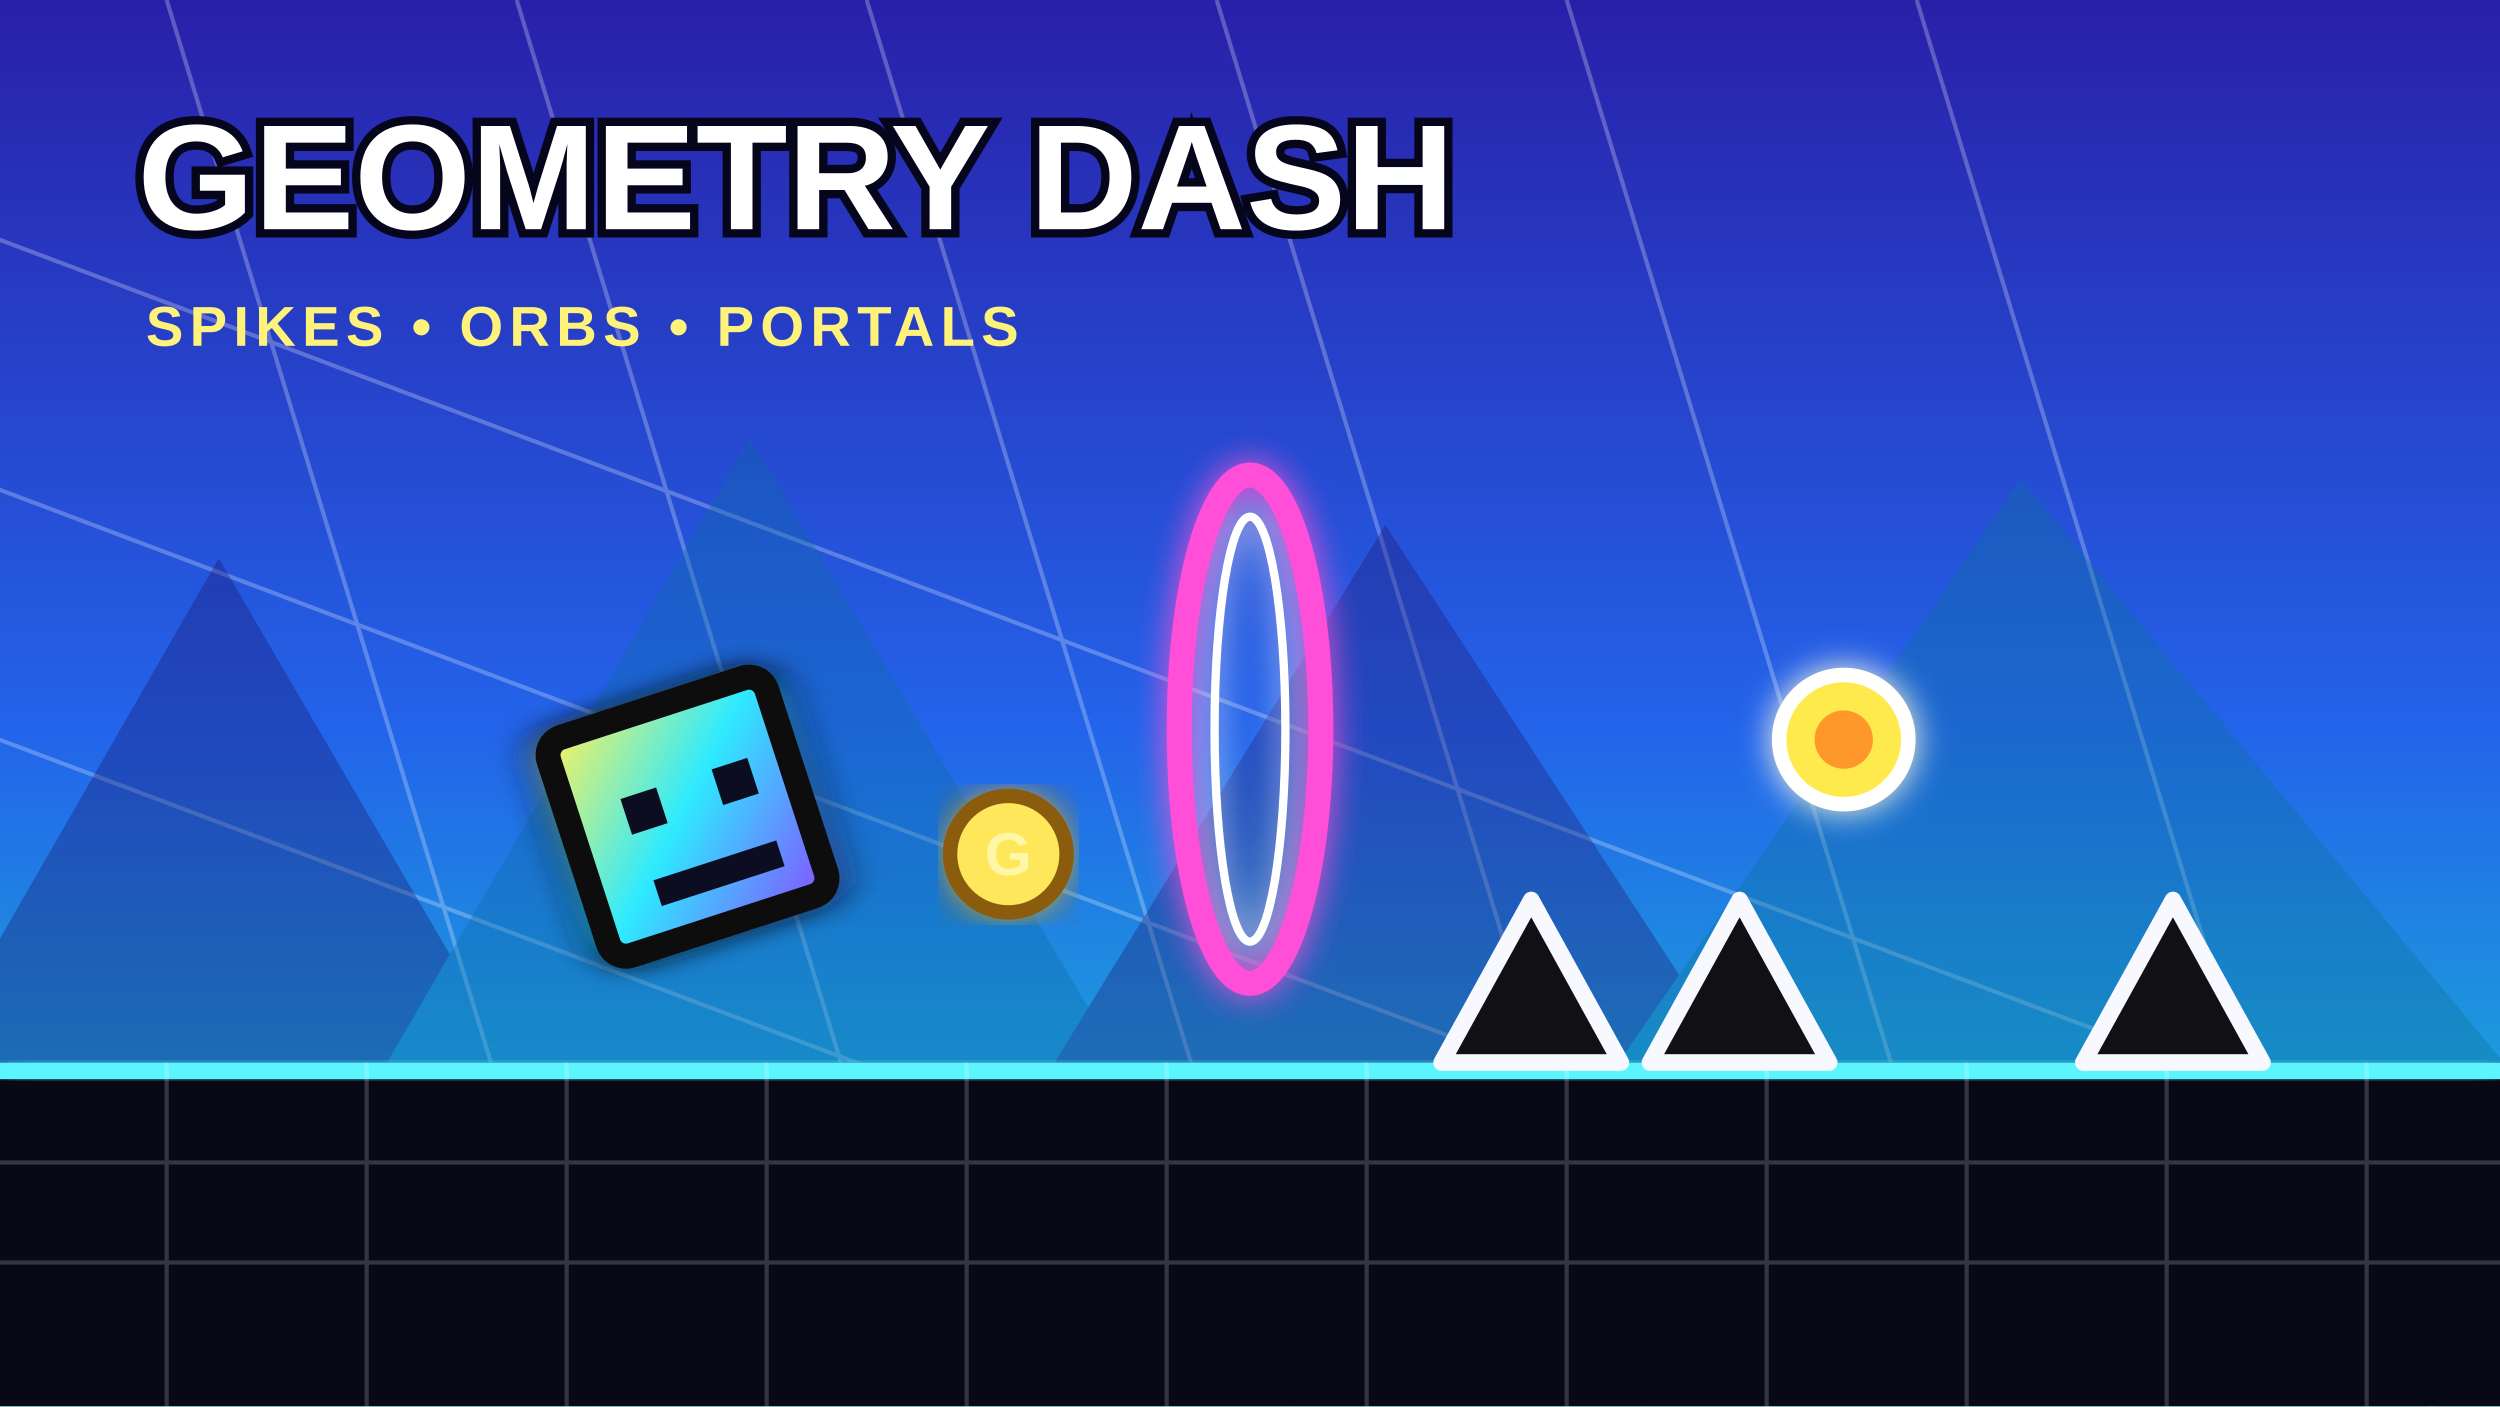
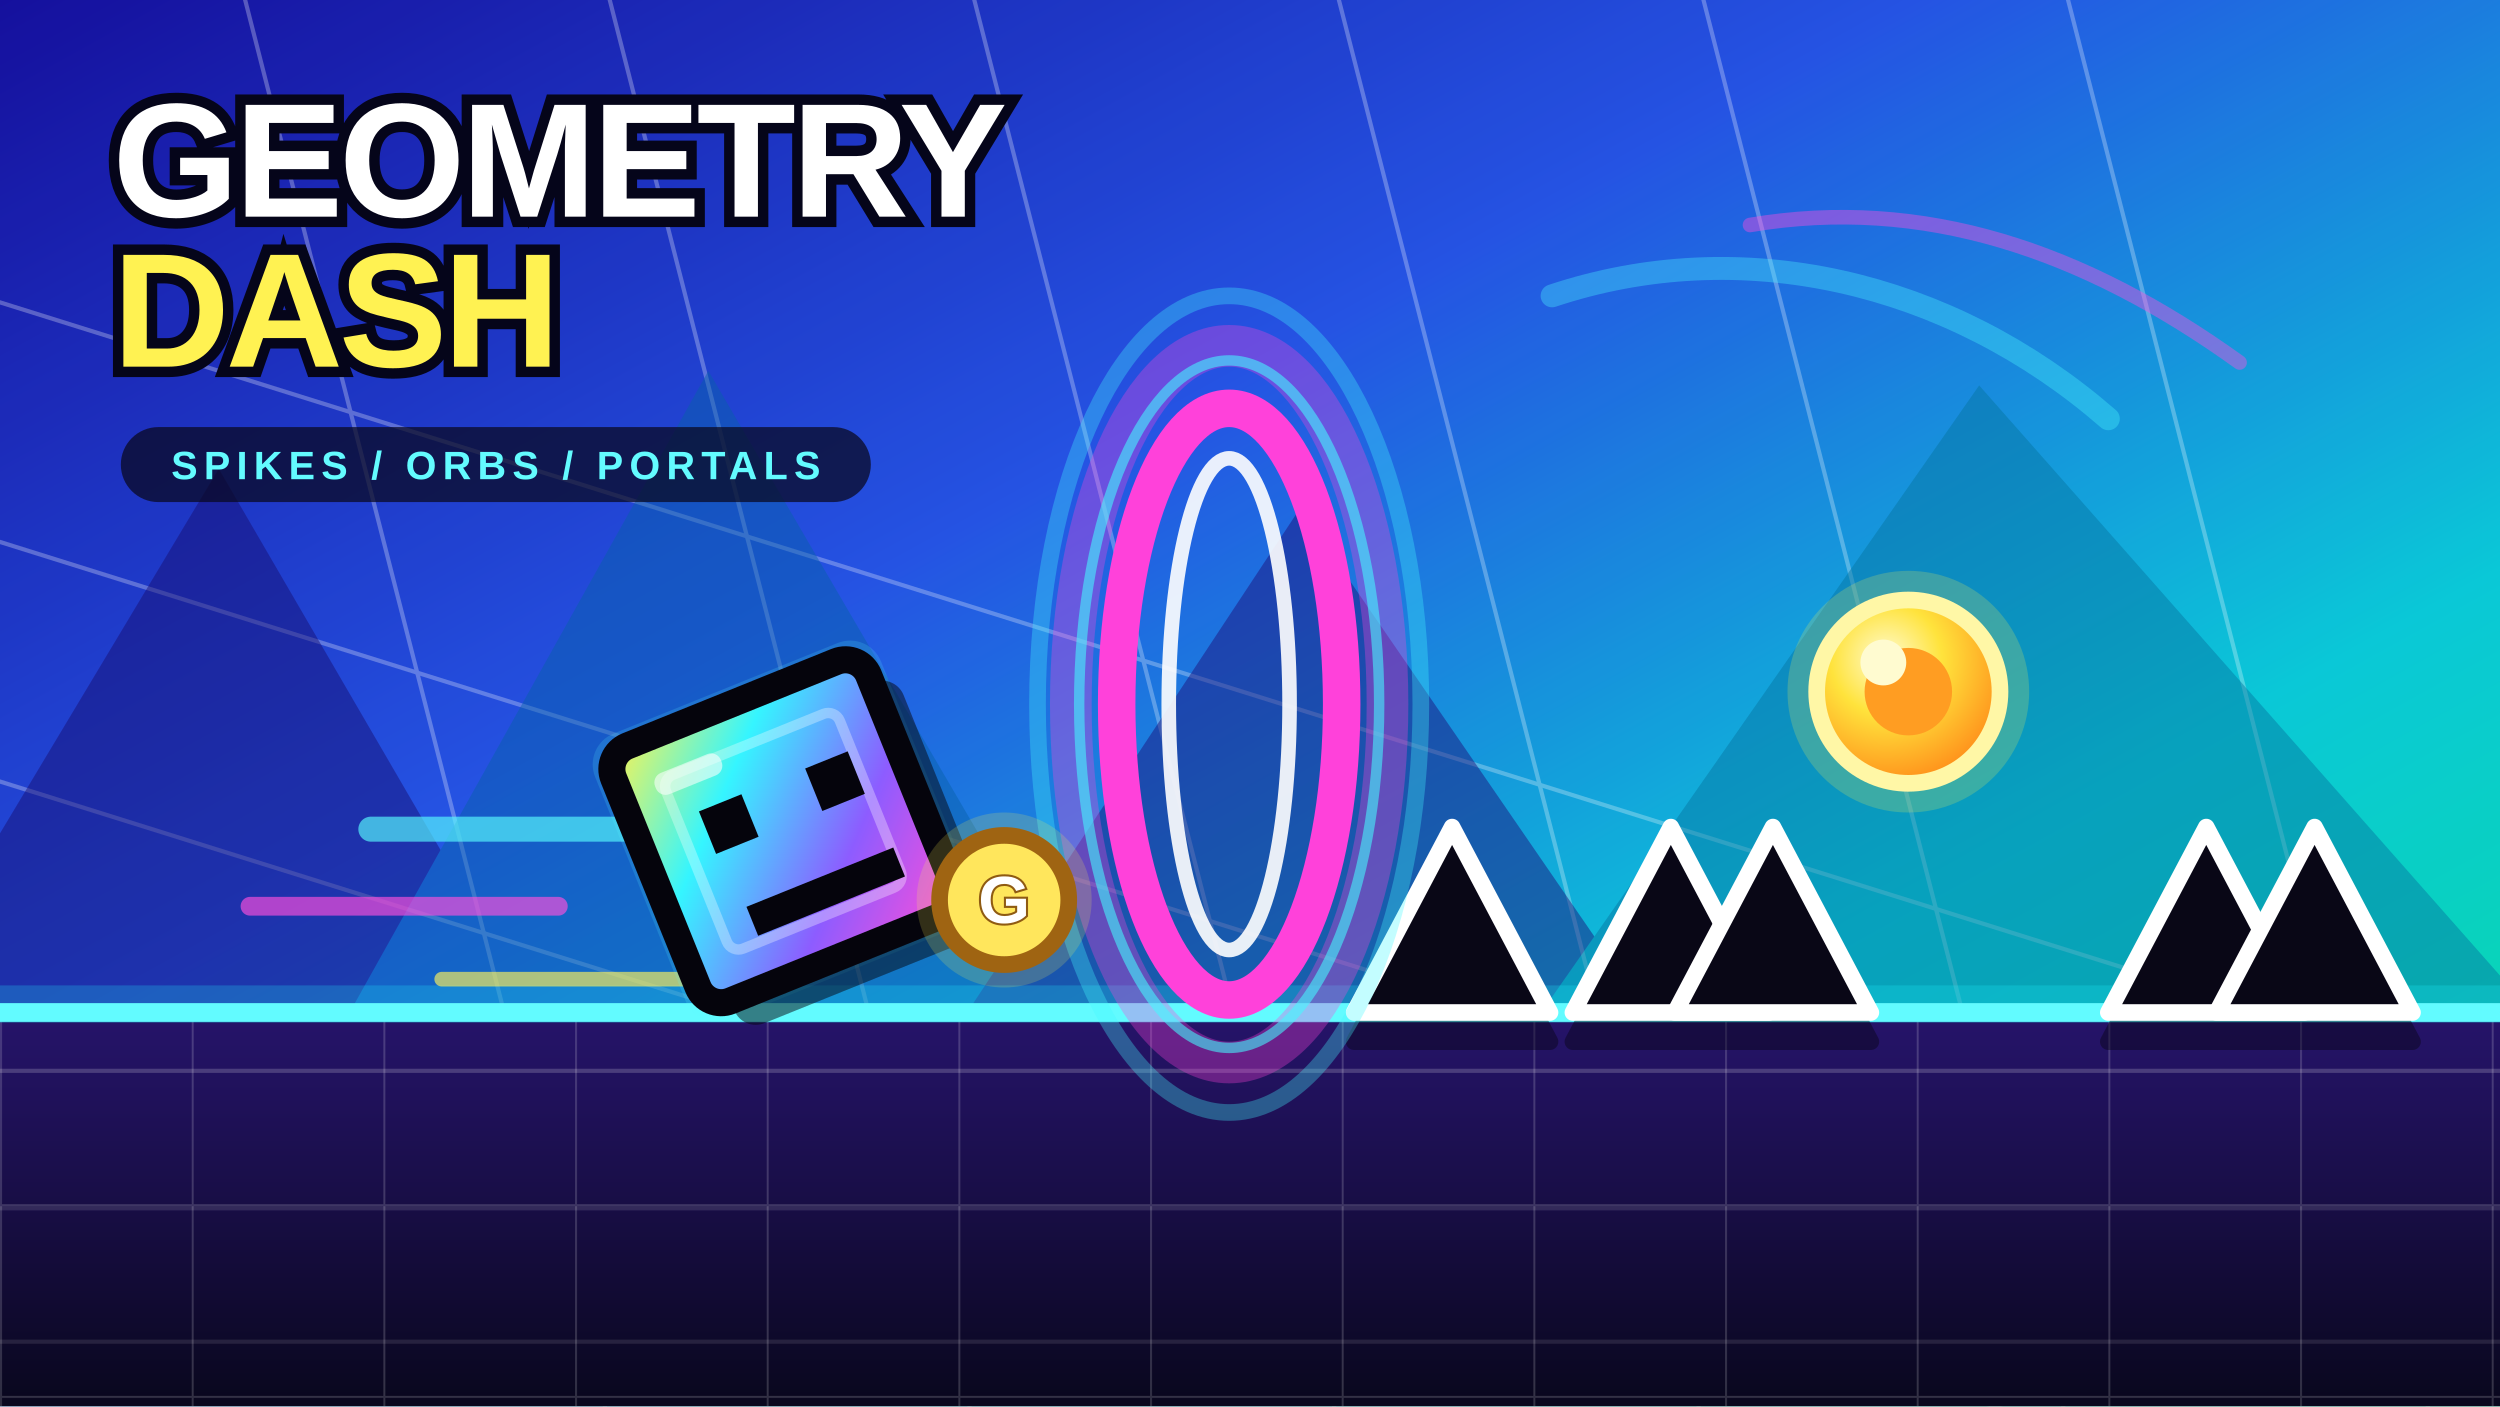
<svg xmlns="http://www.w3.org/2000/svg" viewBox="0 0 1200 675" role="img" aria-labelledby="title desc">
  <defs>
-     <linearGradient id="sky" x1="0" x2="0" y1="0" y2="1">
-       <stop offset="0" stop-color="#2920a9" />
-       <stop offset=".52" stop-color="#2364ea" />
-       <stop offset="1" stop-color="#16d2ce" />
+     <linearGradient id="sky" x1="0" x2="1" y1="0" y2="1">
+       <stop offset="0" stop-color="#1710a8" />
+       <stop offset=".38" stop-color="#2859f4" />
+       <stop offset=".7" stop-color="#0bd8e7" />
+       <stop offset="1" stop-color="#09f2a7" />
+     </linearGradient>
+     <linearGradient id="floor" x1="0" x2="0" y1="0" y2="1">
+       <stop offset="0" stop-color="#26146b" />
+       <stop offset="1" stop-color="#09071d" />
    </linearGradient>
    <linearGradient id="cube" x1="0" x2="1" y1="0" y2="1">
-       <stop offset="0" stop-color="#fff25a" />
-       <stop offset=".48" stop-color="#2eeaff" />
-       <stop offset="1" stop-color="#8651ff" />
+       <stop offset="0" stop-color="#fff34d" />
+       <stop offset=".32" stop-color="#35f5ff" />
+       <stop offset=".68" stop-color="#8d5cff" />
+       <stop offset="1" stop-color="#ff4ed8" />
    </linearGradient>
-     <filter id="glow">
-       <feGaussianBlur stdDeviation="8" result="blur" />
-       <feMerge>
-         <feMergeNode in="blur" />
-         <feMergeNode in="SourceGraphic" />
-       </feMerge>
-     </filter>
+     <radialGradient id="orb" cx=".38" cy=".32" r=".72">
+       <stop offset="0" stop-color="#fffbd0" />
+       <stop offset=".42" stop-color="#ffe33c" />
+       <stop offset="1" stop-color="#ff8a18" />
+     </radialGradient>
+     <pattern id="tileGrid" width="92" height="92" patternUnits="userSpaceOnUse">
+       <path d="M92 0H0V92" fill="none" stroke="#ffffff" stroke-width="2" opacity=".16" />
+     </pattern>
  </defs>
  <rect width="1200" height="675" fill="url(#sky)" />
-   <g opacity=".26" fill="none" stroke="#fff" stroke-width="2">
-     <path d="M-80 85 1260 590M-80 205 1260 710M-80 325 1260 830" />
-     <path d="M80 0 286 675M248 0 454 675M416 0 622 675M584 0 790 675M752 0 958 675M920 0 1126 675" />
+   <path d="M0 0H1200V675H0Z" fill="#06091b" opacity=".08" />
+   <g opacity=".28" stroke="#ffffff" stroke-width="2">
+     <path d="M-160 95 1340 565" />
+     <path d="M-160 210 1340 680" />
+     <path d="M-160 325 1340 795" />
+     <path d="M110 -30 298 705" />
+     <path d="M285 -30 473 705" />
+     <path d="M460 -30 648 705" />
+     <path d="M635 -30 823 705" />
+     <path d="M810 -30 998 705" />
+     <path d="M985 -30 1173 705" />
  </g>
-   <g opacity=".34">
-     <path d="M-40 520 105 268 252 520Z" fill="#191268" />
-     <path d="M180 520 360 210 544 520Z" fill="#0c6aa3" />
-     <path d="M500 520 665 252 840 520Z" fill="#20146d" />
-     <path d="M770 520 970 230 1210 520Z" fill="#0d6f99" />
+   <g opacity=".46">
+     <path d="M-60 500 105 225 265 500Z" fill="#160b6e" />
+     <path d="M160 500 340 178 528 500Z" fill="#075fa8" />
+     <path d="M455 500 624 244 800 500Z" fill="#1d0b76" />
+     <path d="M730 500 950 185 1228 500Z" fill="#04739f" />
+   </g>
+   <g opacity=".8">
+     <path d="M745 142C835 112 935 134 1012 201" fill="none" stroke="#4bfbff" stroke-width="11" stroke-linecap="round" opacity=".42" />
+     <path d="M840 108C923 94 1000 120 1075 174" fill="none" stroke="#ff4bdf" stroke-width="7" stroke-linecap="round" opacity=".52" />
+   </g>
+   <g transform="translate(0 486)">
+     <path d="M0 0H1200V189H0Z" fill="url(#floor)" />
+     <rect width="1200" height="189" fill="url(#tileGrid)" />
+     <path d="M0 -4H1200" stroke="#22f7ff" stroke-width="18" opacity=".22" />
+     <path d="M0 0H1200" stroke="#62fbff" stroke-width="9" />
+     <path d="M0 28H1200" stroke="#ffffff" stroke-width="2" opacity=".18" />
+     <path d="M0 94H1200" stroke="#ffffff" stroke-width="2" opacity=".12" />
+     <path d="M0 158H1200" stroke="#ffffff" stroke-width="2" opacity=".1" />
+   </g>
+   <g stroke="#05020e" stroke-width="8" stroke-linejoin="round" opacity=".42" transform="translate(0 14)">
+     <path d="M650 486 697 397 744 486Z" fill="#05020e" />
+     <path d="M755 486 802 397 849 486Z" fill="#05020e" />
+     <path d="M804 486 851 397 898 486Z" fill="#05020e" />
+     <path d="M1012 486 1059 397 1106 486Z" fill="#05020e" />
+     <path d="M1064 486 1111 397 1158 486Z" fill="#05020e" />
+   </g>
+   <g stroke="#ffffff" stroke-width="8" stroke-linejoin="round">
+     <path d="M650 486 697 397 744 486Z" fill="#090716" />
+     <path d="M755 486 802 397 849 486Z" fill="#090716" />
+     <path d="M804 486 851 397 898 486Z" fill="#090716" />
+     <path d="M1012 486 1059 397 1106 486Z" fill="#090716" />
+     <path d="M1064 486 1111 397 1158 486Z" fill="#090716" />
+   </g>
+   <g opacity=".32">
+     <ellipse cx="590" cy="338" rx="76" ry="172" fill="none" stroke="#ff41da" stroke-width="20" />
+     <ellipse cx="590" cy="338" rx="92" ry="196" fill="none" stroke="#43f8ff" stroke-width="8" />
  </g>
  <g>
-     <rect x="0" y="510" width="1200" height="165" fill="#080817" />
-     <rect x="0" y="510" width="1200" height="8" fill="#5cf4ff" filter="url(#glow)" />
-     <g opacity=".18" stroke="#fff" stroke-width="2">
-       <path d="M0 558H1200M0 606H1200M80 510V675M176 510V675M272 510V675M368 510V675M464 510V675M560 510V675M656 510V675M752 510V675M848 510V675M944 510V675M1040 510V675M1136 510V675" />
-     </g>
+     <ellipse cx="590" cy="338" rx="54" ry="142" fill="none" stroke="#ff41da" stroke-width="18" />
+     <ellipse cx="590" cy="338" rx="29" ry="118" fill="none" stroke="#ffffff" stroke-width="7" opacity=".9" />
+     <ellipse cx="590" cy="338" rx="72" ry="165" fill="none" stroke="#43f8ff" stroke-width="5" opacity=".58" />
  </g>
-   <g stroke="#f8f8ff" stroke-width="8" stroke-linejoin="round">
-     <path d="M692 510 735 432 778 510Z" fill="#111015" />
-     <path d="M792 510 835 432 878 510Z" fill="#111015" />
-     <path d="M1000 510 1043 432 1086 510Z" fill="#111015" />
+   <g>
+     <circle cx="916" cy="332" r="58" fill="#fff348" opacity=".2" />
+     <circle cx="916" cy="332" r="44" fill="url(#orb)" stroke="#fff7a6" stroke-width="8" />
+     <circle cx="916" cy="332" r="21" fill="#ff9d22" />
+     <circle cx="904" cy="318" r="11" fill="#fffbd0" />
  </g>
-   <g filter="url(#glow)">
-     <ellipse cx="600" cy="350" rx="34" ry="122" fill="none" stroke="#ff50d8" stroke-width="12" />
-     <ellipse cx="600" cy="350" rx="17" ry="102" fill="none" stroke="#fff" stroke-width="4" />
-     <circle cx="885" cy="355" r="31" fill="#ffea4d" stroke="#fff" stroke-width="7" />
-     <circle cx="885" cy="355" r="14" fill="#ff982c" />
+   <g opacity=".65">
+     <path d="M178 398H330" stroke="#58fcff" stroke-width="12" stroke-linecap="round" />
+     <path d="M120 435H268" stroke="#ff4fdd" stroke-width="9" stroke-linecap="round" />
+     <path d="M212 470H354" stroke="#fff25b" stroke-width="7" stroke-linecap="round" />
  </g>
-   <g transform="translate(330 392) rotate(-18)" filter="url(#glow)">
-     <rect x="-55" y="-55" width="110" height="110" rx="9" fill="url(#cube)" stroke="#07070d" stroke-width="12" />
-     <rect x="-28" y="-18" width="18" height="18" fill="#071120" />
-     <rect x="18" y="-18" width="18" height="18" fill="#071120" />
-     <rect x="-25" y="24" width="62" height="13" fill="#071120" />
+   <g transform="translate(376 399) rotate(-22)">
+     <rect x="-74" y="-74" width="148" height="148" rx="16" fill="#5bfbff" opacity=".16" />
+     <rect x="-69" y="-69" width="138" height="138" rx="14" fill="#ff4ed8" opacity=".12" />
+     <rect x="-66" y="-66" width="132" height="132" rx="11" fill="#06050f" opacity=".5" transform="translate(12 16)" />
+     <rect x="-66" y="-66" width="132" height="132" rx="12" fill="url(#cube)" stroke="#05040c" stroke-width="13" />
+     <rect x="-45" y="-45" width="90" height="90" rx="6" fill="none" stroke="#ffffff" stroke-width="5" opacity=".32" />
+     <rect x="-34" y="-24" width="22" height="22" fill="#05040c" />
+     <rect x="21" y="-24" width="22" height="22" fill="#05040c" />
+     <rect x="-30" y="27" width="76" height="15" fill="#05040c" />
+     <rect x="-49" y="-48" width="34" height="11" rx="5" fill="#ffffff" opacity=".56" />
  </g>
-   <g fill="#ffe75c" stroke="#8b5c0c" stroke-width="7" filter="url(#glow)">
-     <circle cx="484" cy="410" r="28" />
-     <text x="484" y="420" text-anchor="middle" font-family="Arial, sans-serif" font-size="29" font-weight="900" fill="#fff7a8" stroke="none">G</text>
+   <g>
+     <circle cx="482" cy="432" r="42" fill="#fff34d" opacity=".18" />
+     <circle cx="482" cy="432" r="31" fill="#ffe65c" stroke="#9f6412" stroke-width="8" />
+     <text x="482" y="443" text-anchor="middle" font-family="Arial, Helvetica, sans-serif" font-size="32" font-weight="900" fill="#ffffff" stroke="#8f5b12" stroke-width="2" paint-order="stroke">G</text>
  </g>
-   <text x="66" y="110" font-family="Arial, sans-serif" font-size="72" font-weight="900" fill="#fff" stroke="#05051c" stroke-width="8" paint-order="stroke">GEOMETRY DASH</text>
-   <text x="70" y="166" font-family="Arial, sans-serif" font-size="27" font-weight="900" letter-spacing="3" fill="#fff27a">SPIKES • ORBS • PORTALS</text>
+   <g>
+     <text x="54" y="104" font-family="Arial Black, Arial, Helvetica, sans-serif" font-size="78" font-weight="900" letter-spacing="-2" fill="#ffffff" stroke="#05051a" stroke-width="10" paint-order="stroke">GEOMETRY</text>
+     <text x="54" y="176" font-family="Arial Black, Arial, Helvetica, sans-serif" font-size="78" font-weight="900" letter-spacing="-2" fill="#fff252" stroke="#05051a" stroke-width="10" paint-order="stroke">DASH</text>
+     <rect x="58" y="205" width="360" height="36" rx="18" fill="#09071d" opacity=".72" />
+     <text x="238" y="230" text-anchor="middle" font-family="Arial, Helvetica, sans-serif" font-size="19" font-weight="900" letter-spacing="3" fill="#63fbff">SPIKES / ORBS / PORTALS</text>
+   </g>
</svg>
